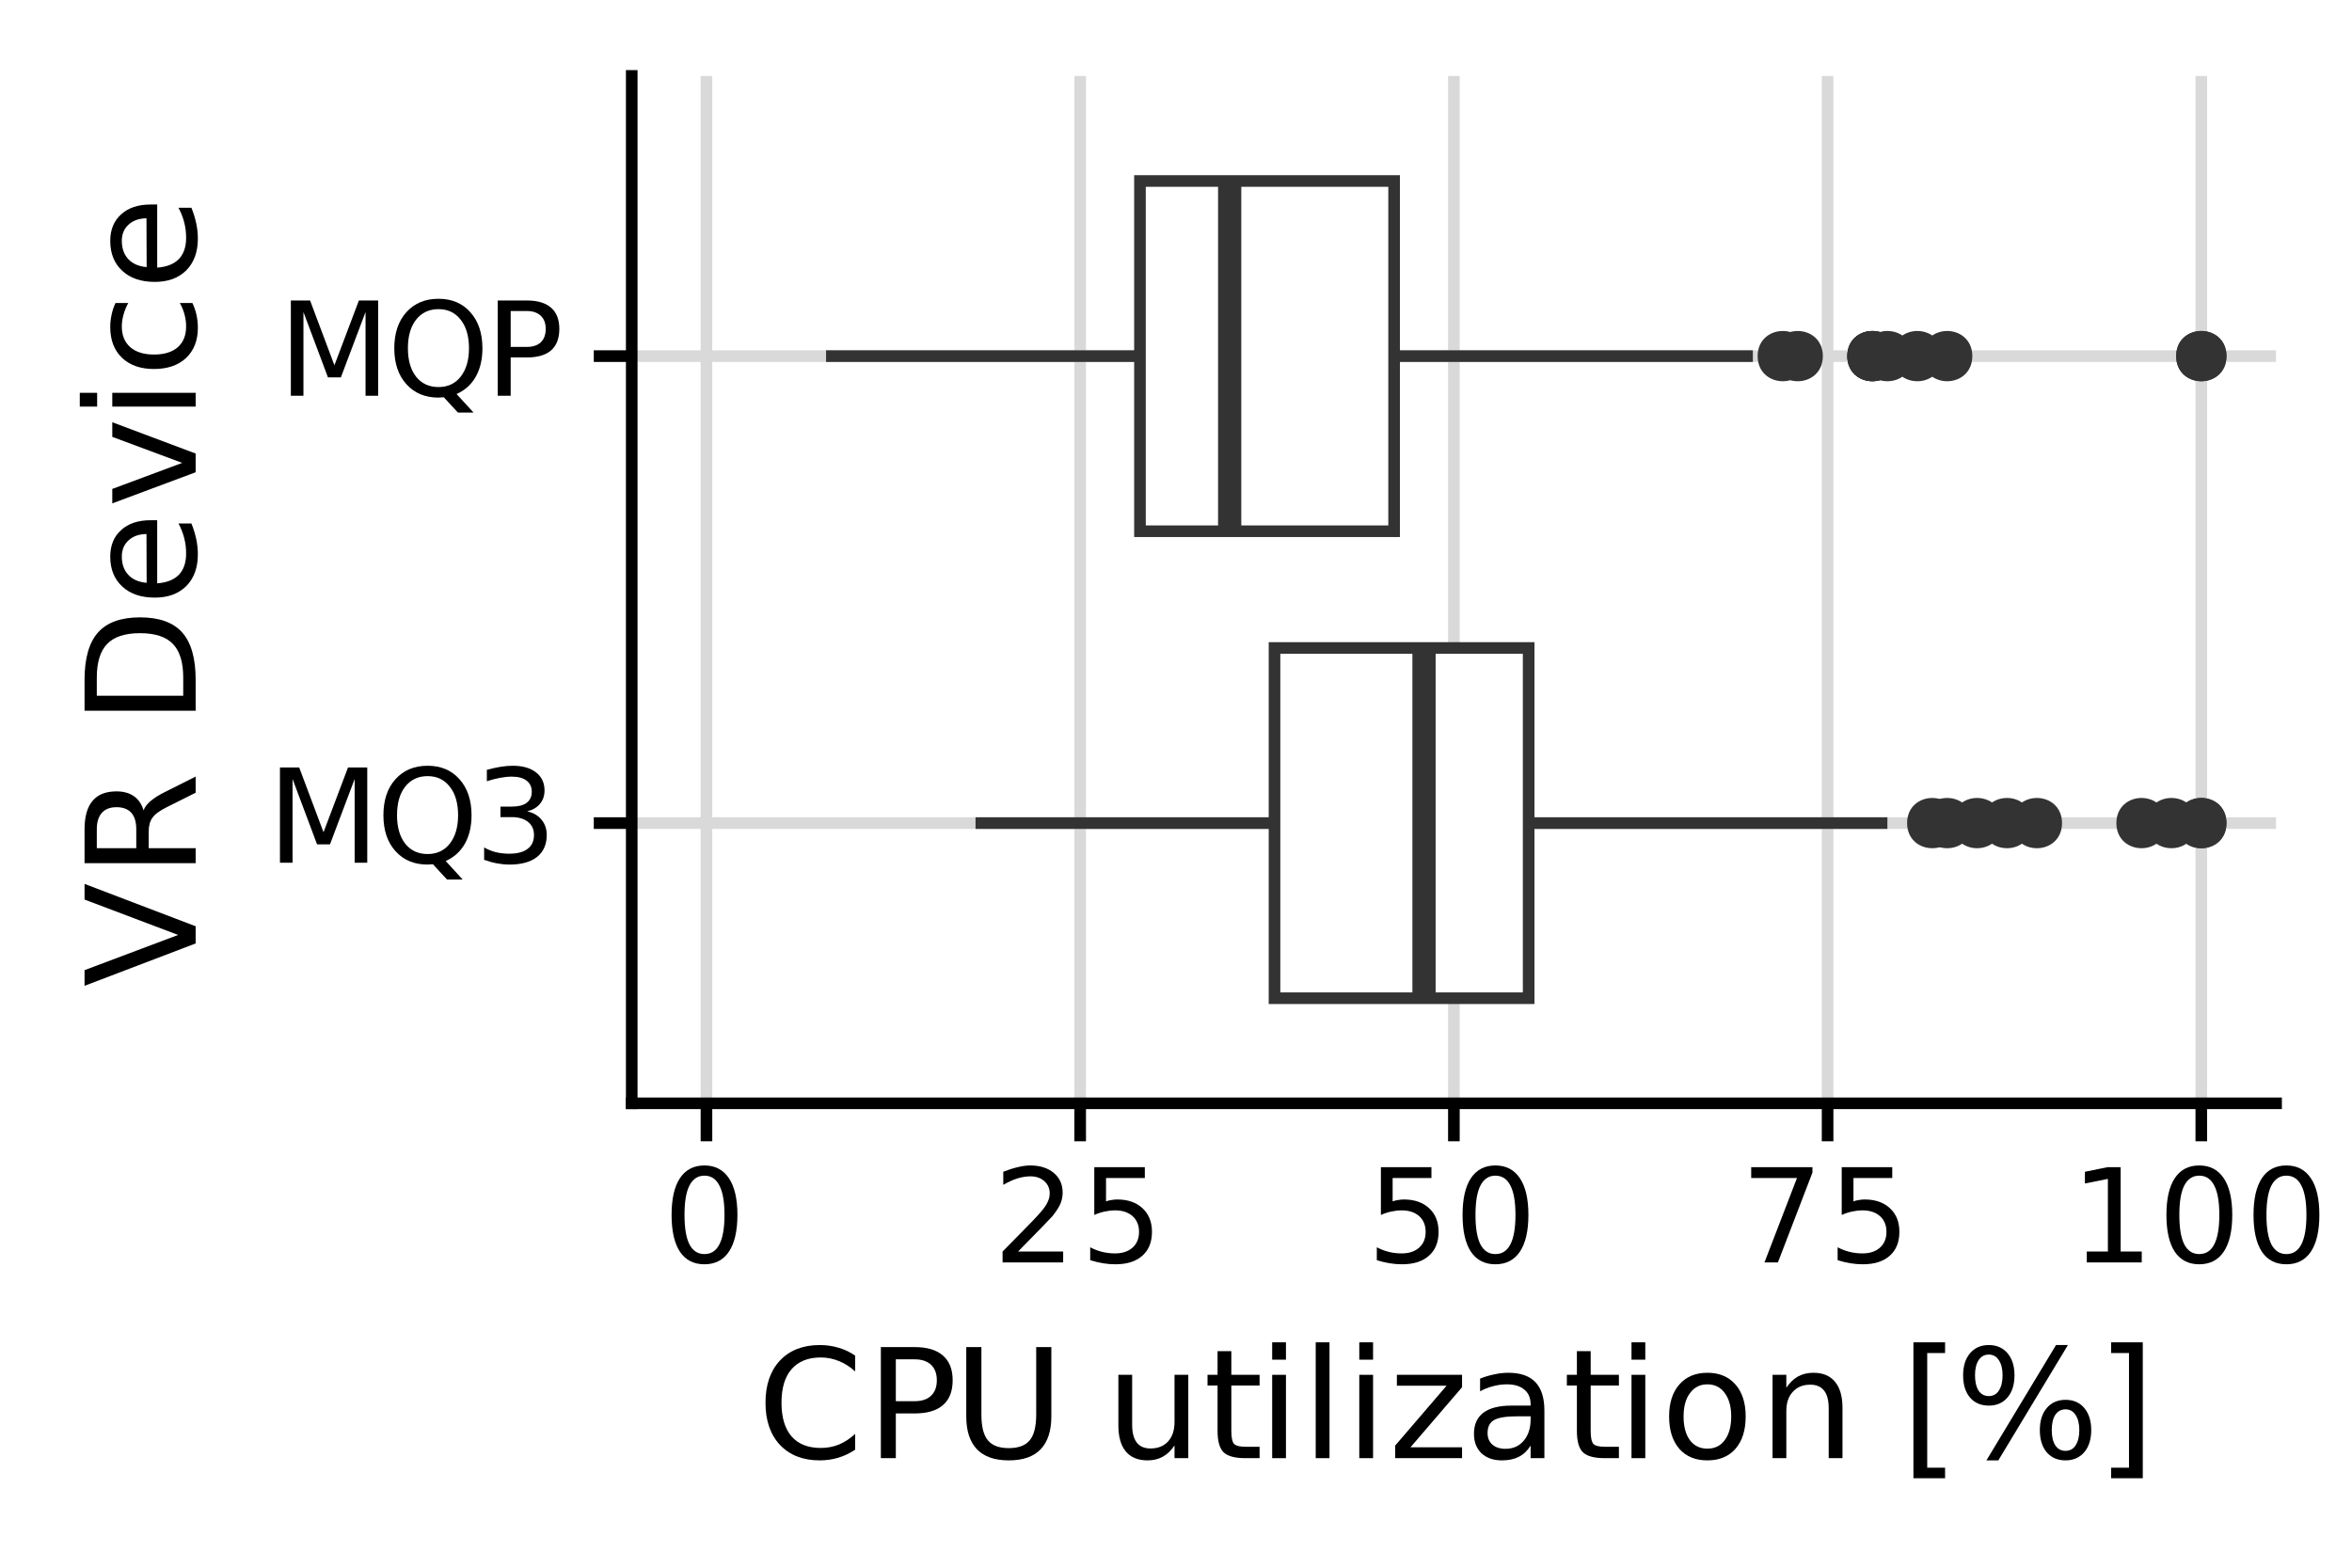
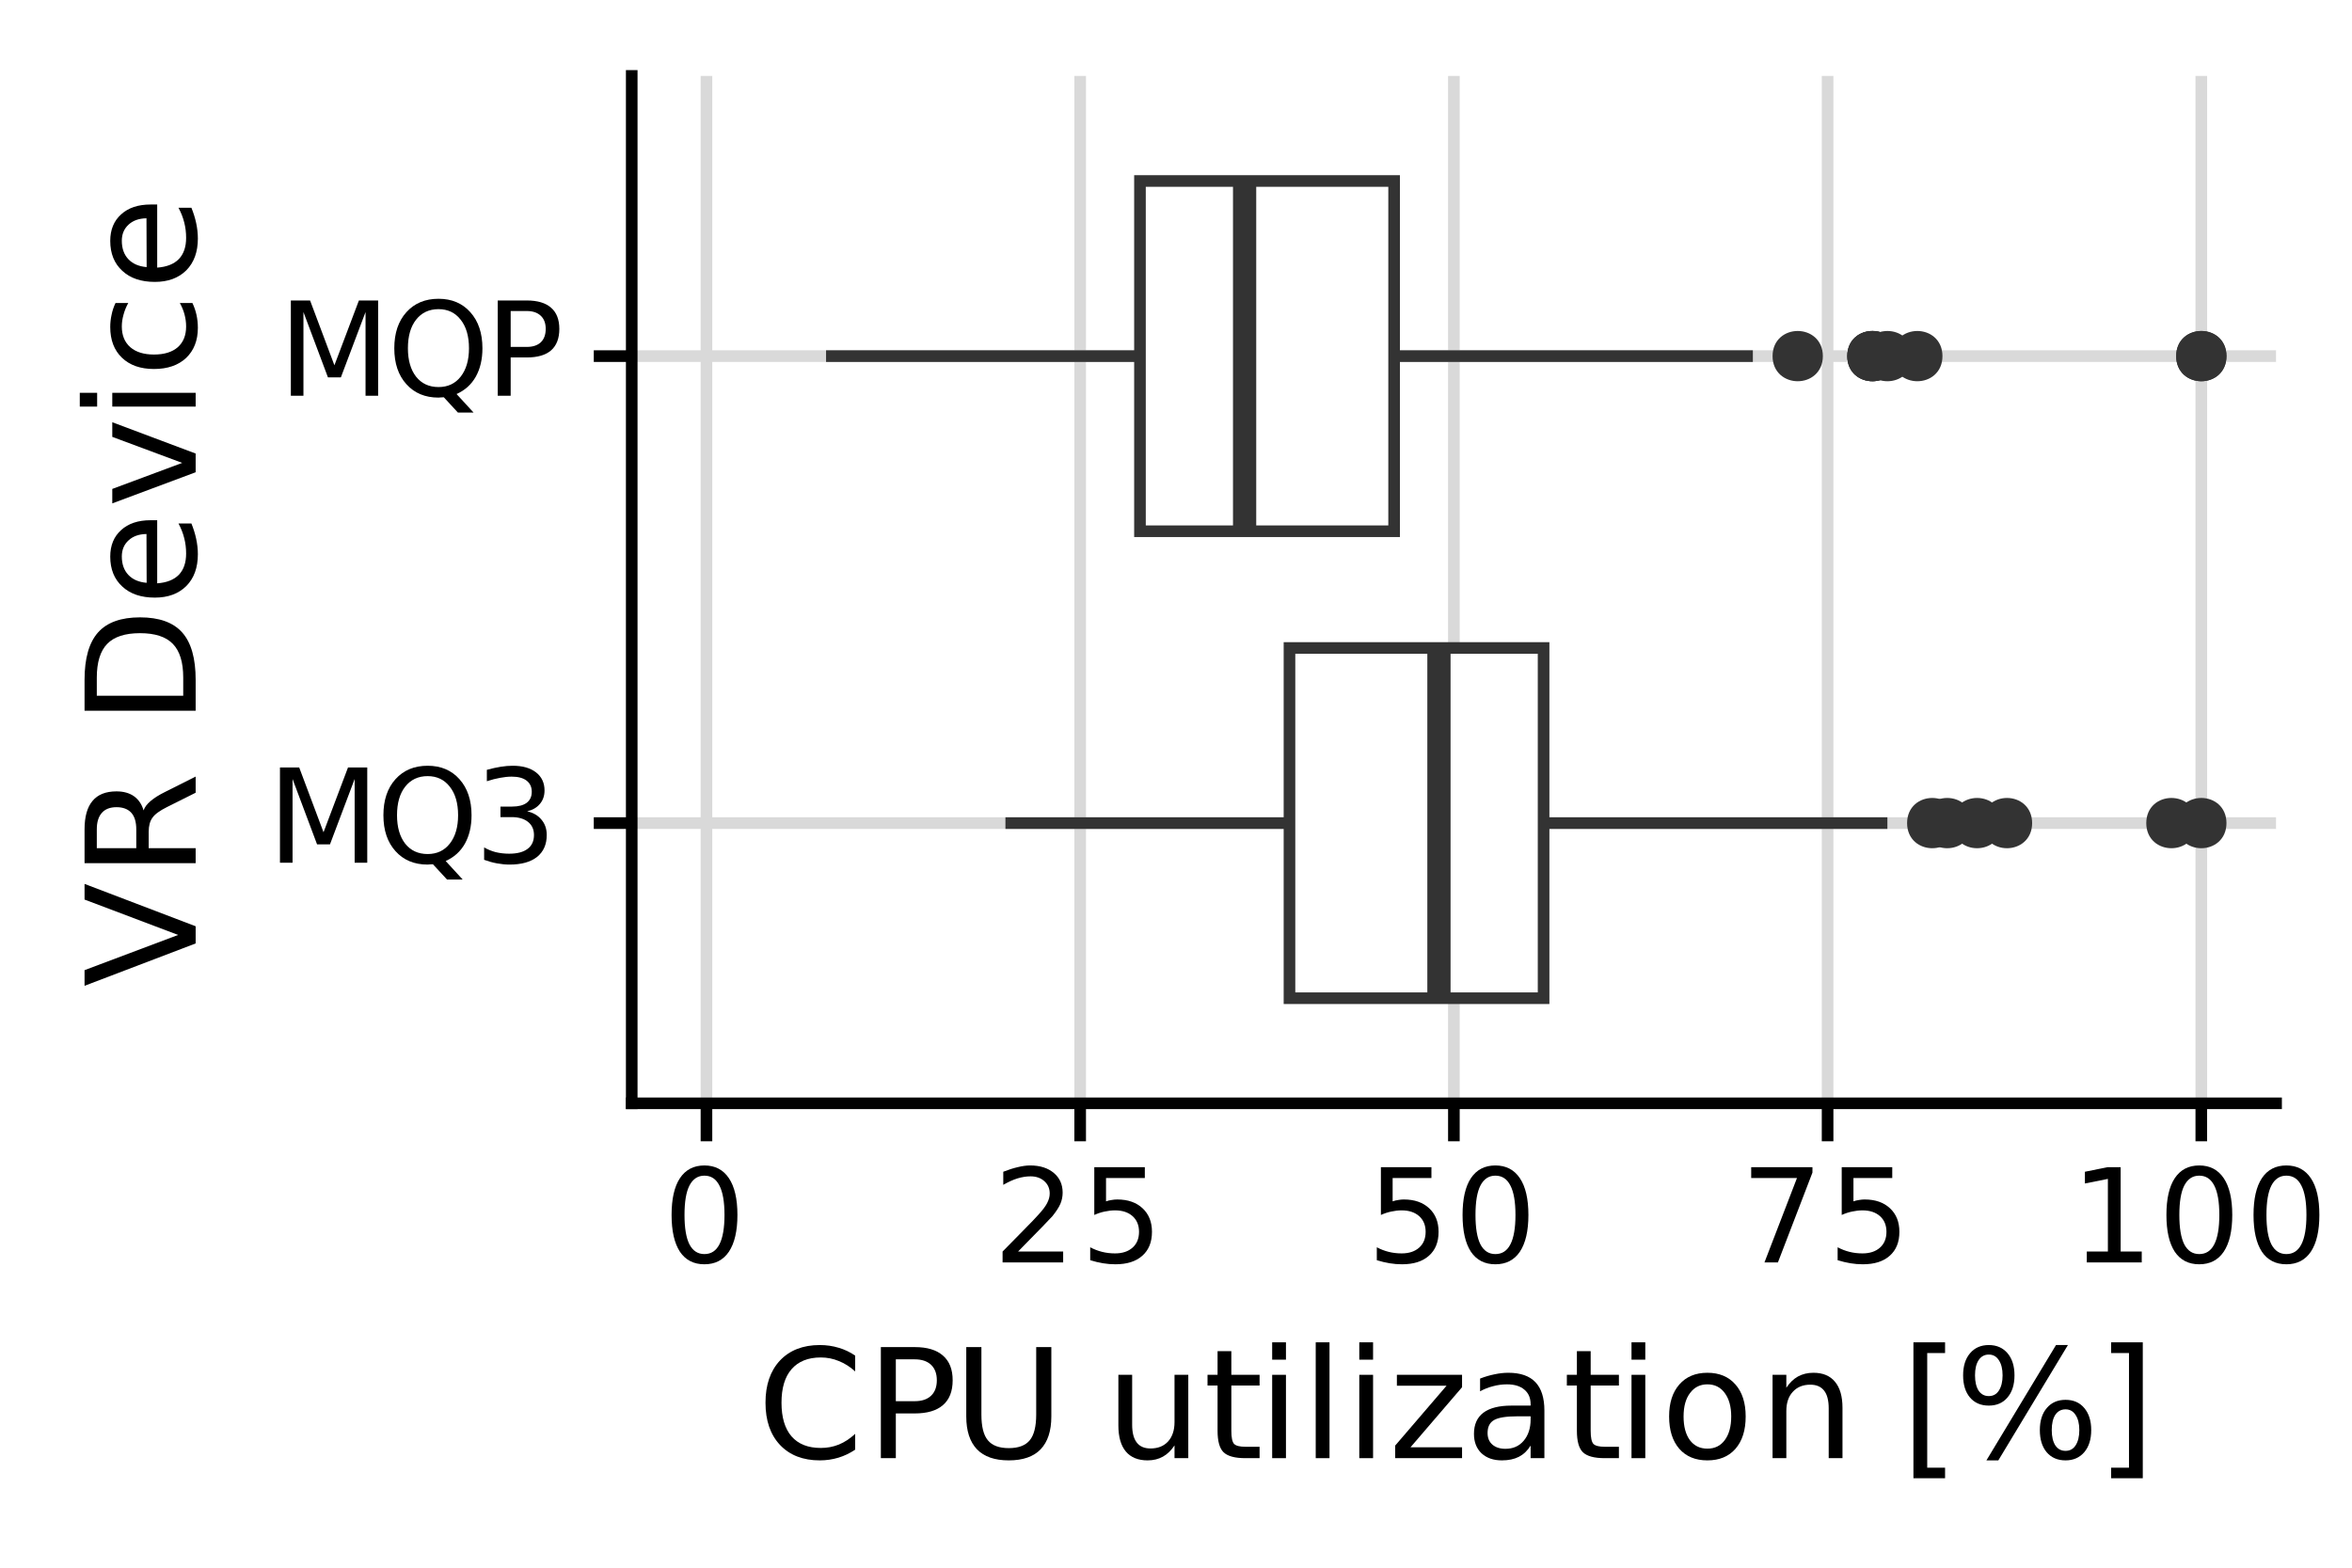
<svg xmlns="http://www.w3.org/2000/svg" xmlns:xlink="http://www.w3.org/1999/xlink" width="216pt" height="144pt" viewBox="0 0 216 144" version="1.1">
  <defs>
    <g>
      <symbol overflow="visible" id="glyph0-0">
        <path style="stroke:none;" d="M 0.594 2.125 L 0.594 -8.469 L 6.594 -8.469 L 6.594 2.125 Z M 1.266 1.453 L 5.938 1.453 L 5.938 -7.781 L 1.266 -7.781 Z M 1.266 1.453 " />
      </symbol>
      <symbol overflow="visible" id="glyph0-1">
        <path style="stroke:none;" d="M 1.172 -8.75 L 2.938 -8.75 L 5.172 -2.797 L 7.422 -8.75 L 9.188 -8.75 L 9.188 0 L 8.031 0 L 8.031 -7.688 L 5.766 -1.688 L 4.578 -1.688 L 2.328 -7.688 L 2.328 0 L 1.172 0 Z M 1.172 -8.75 " />
      </symbol>
      <symbol overflow="visible" id="glyph0-2">
        <path style="stroke:none;" d="M 4.734 -7.953 C 3.867 -7.953 3.18 -7.629 2.672 -6.984 C 2.172 -6.348 1.922 -5.473 1.922 -4.359 C 1.922 -3.266 2.172 -2.395 2.672 -1.75 C 3.18 -1.113 3.867 -0.797 4.734 -0.797 C 5.586 -0.797 6.266 -1.113 6.766 -1.75 C 7.273 -2.395 7.531 -3.266 7.531 -4.359 C 7.531 -5.473 7.273 -6.348 6.766 -6.984 C 6.266 -7.629 5.586 -7.953 4.734 -7.953 Z M 6.391 -0.156 L 7.953 1.547 L 6.516 1.547 L 5.219 0.141 C 5.094 0.148 4.992 0.156 4.922 0.156 C 4.859 0.164 4.797 0.172 4.734 0.172 C 3.504 0.172 2.52 -0.238 1.781 -1.062 C 1.039 -1.883 0.672 -2.984 0.672 -4.359 C 0.672 -5.742 1.039 -6.848 1.781 -7.672 C 2.52 -8.492 3.504 -8.906 4.734 -8.906 C 5.953 -8.906 6.926 -8.492 7.656 -7.672 C 8.395 -6.848 8.766 -5.742 8.766 -4.359 C 8.766 -3.348 8.562 -2.477 8.156 -1.75 C 7.75 -1.031 7.16 -0.5 6.391 -0.156 Z M 6.391 -0.156 " />
      </symbol>
      <symbol overflow="visible" id="glyph0-3">
        <path style="stroke:none;" d="M 4.875 -4.719 C 5.438 -4.594 5.875 -4.336 6.188 -3.953 C 6.508 -3.578 6.672 -3.109 6.672 -2.547 C 6.672 -1.68 6.375 -1.008 5.781 -0.531 C 5.188 -0.062 4.344 0.172 3.25 0.172 C 2.883 0.172 2.504 0.133 2.109 0.062 C 1.723 -0.008 1.328 -0.117 0.922 -0.266 L 0.922 -1.406 C 1.242 -1.219 1.598 -1.07 1.984 -0.969 C 2.379 -0.875 2.789 -0.828 3.219 -0.828 C 3.957 -0.828 4.52 -0.973 4.906 -1.266 C 5.301 -1.555 5.5 -1.984 5.5 -2.547 C 5.5 -3.055 5.316 -3.457 4.953 -3.75 C 4.586 -4.039 4.086 -4.188 3.453 -4.188 L 2.422 -4.188 L 2.422 -5.156 L 3.5 -5.156 C 4.07 -5.156 4.516 -5.27 4.828 -5.5 C 5.141 -5.738 5.297 -6.078 5.297 -6.516 C 5.297 -6.961 5.133 -7.305 4.812 -7.547 C 4.5 -7.785 4.047 -7.906 3.453 -7.906 C 3.117 -7.906 2.766 -7.867 2.391 -7.797 C 2.023 -7.734 1.617 -7.629 1.172 -7.484 L 1.172 -8.531 C 1.629 -8.656 2.051 -8.75 2.438 -8.812 C 2.832 -8.875 3.203 -8.906 3.547 -8.906 C 4.453 -8.906 5.164 -8.703 5.688 -8.297 C 6.207 -7.891 6.469 -7.336 6.469 -6.641 C 6.469 -6.148 6.328 -5.738 6.047 -5.406 C 5.773 -5.07 5.383 -4.844 4.875 -4.719 Z M 4.875 -4.719 " />
      </symbol>
      <symbol overflow="visible" id="glyph0-4">
        <path style="stroke:none;" d="M 2.359 -7.781 L 2.359 -4.484 L 3.844 -4.484 C 4.395 -4.484 4.82 -4.625 5.125 -4.906 C 5.426 -5.195 5.578 -5.609 5.578 -6.141 C 5.578 -6.66 5.426 -7.062 5.125 -7.344 C 4.82 -7.633 4.395 -7.781 3.844 -7.781 Z M 1.172 -8.75 L 3.844 -8.75 C 4.832 -8.75 5.578 -8.523 6.078 -8.078 C 6.578 -7.641 6.828 -6.992 6.828 -6.141 C 6.828 -5.273 6.578 -4.617 6.078 -4.172 C 5.578 -3.734 4.832 -3.516 3.844 -3.516 L 2.359 -3.516 L 2.359 0 L 1.172 0 Z M 1.172 -8.75 " />
      </symbol>
      <symbol overflow="visible" id="glyph0-5">
        <path style="stroke:none;" d="M 3.812 -7.969 C 3.207 -7.969 2.75 -7.664 2.438 -7.062 C 2.133 -6.469 1.984 -5.566 1.984 -4.359 C 1.984 -3.16 2.133 -2.258 2.438 -1.656 C 2.75 -1.062 3.207 -0.766 3.812 -0.766 C 4.426 -0.766 4.883 -1.062 5.188 -1.656 C 5.5 -2.258 5.656 -3.16 5.656 -4.359 C 5.656 -5.566 5.5 -6.469 5.188 -7.062 C 4.883 -7.664 4.426 -7.969 3.812 -7.969 Z M 3.812 -8.906 C 4.789 -8.906 5.539 -8.516 6.062 -7.734 C 6.582 -6.961 6.844 -5.836 6.844 -4.359 C 6.844 -2.891 6.582 -1.766 6.062 -0.984 C 5.539 -0.211 4.789 0.172 3.812 0.172 C 2.832 0.172 2.082 -0.211 1.562 -0.984 C 1.051 -1.766 0.797 -2.891 0.797 -4.359 C 0.797 -5.836 1.051 -6.961 1.562 -7.734 C 2.082 -8.516 2.832 -8.906 3.812 -8.906 Z M 3.812 -8.906 " />
      </symbol>
      <symbol overflow="visible" id="glyph0-6">
        <path style="stroke:none;" d="M 2.297 -1 L 6.438 -1 L 6.438 0 L 0.875 0 L 0.875 -1 C 1.32 -1.457 1.93 -2.078 2.703 -2.859 C 3.484 -3.648 3.973 -4.16 4.172 -4.391 C 4.555 -4.805 4.82 -5.16 4.969 -5.453 C 5.125 -5.754 5.203 -6.047 5.203 -6.328 C 5.203 -6.797 5.035 -7.176 4.703 -7.469 C 4.379 -7.758 3.957 -7.906 3.438 -7.906 C 3.062 -7.906 2.664 -7.844 2.25 -7.719 C 1.844 -7.594 1.406 -7.395 0.938 -7.125 L 0.938 -8.328 C 1.414 -8.516 1.859 -8.656 2.266 -8.75 C 2.68 -8.852 3.062 -8.906 3.406 -8.906 C 4.312 -8.906 5.035 -8.676 5.578 -8.219 C 6.117 -7.77 6.391 -7.164 6.391 -6.406 C 6.391 -6.051 6.32 -5.711 6.188 -5.391 C 6.051 -5.066 5.805 -4.688 5.453 -4.25 C 5.348 -4.133 5.035 -3.805 4.516 -3.266 C 3.992 -2.723 3.254 -1.969 2.297 -1 Z M 2.297 -1 " />
      </symbol>
      <symbol overflow="visible" id="glyph0-7">
        <path style="stroke:none;" d="M 1.297 -8.75 L 5.938 -8.75 L 5.938 -7.75 L 2.375 -7.75 L 2.375 -5.609 C 2.551 -5.672 2.723 -5.711 2.891 -5.734 C 3.066 -5.766 3.238 -5.781 3.406 -5.781 C 4.383 -5.781 5.16 -5.508 5.734 -4.969 C 6.305 -4.438 6.594 -3.719 6.594 -2.812 C 6.594 -1.863 6.297 -1.129 5.703 -0.609 C 5.117 -0.086 4.297 0.172 3.234 0.172 C 2.859 0.172 2.477 0.141 2.094 0.078 C 1.719 0.016 1.328 -0.078 0.922 -0.203 L 0.922 -1.391 C 1.273 -1.203 1.641 -1.062 2.016 -0.969 C 2.391 -0.875 2.785 -0.828 3.203 -0.828 C 3.879 -0.828 4.414 -1.004 4.812 -1.359 C 5.207 -1.711 5.406 -2.195 5.406 -2.812 C 5.406 -3.414 5.207 -3.895 4.812 -4.25 C 4.414 -4.602 3.879 -4.781 3.203 -4.781 C 2.891 -4.781 2.57 -4.742 2.25 -4.672 C 1.938 -4.609 1.617 -4.504 1.297 -4.359 Z M 1.297 -8.75 " />
      </symbol>
      <symbol overflow="visible" id="glyph0-8">
        <path style="stroke:none;" d="M 0.984 -8.75 L 6.609 -8.75 L 6.609 -8.25 L 3.438 0 L 2.203 0 L 5.188 -7.75 L 0.984 -7.75 Z M 0.984 -8.75 " />
      </symbol>
      <symbol overflow="visible" id="glyph0-9">
        <path style="stroke:none;" d="M 1.484 -1 L 3.422 -1 L 3.422 -7.672 L 1.312 -7.25 L 1.312 -8.328 L 3.406 -8.75 L 4.594 -8.75 L 4.594 -1 L 6.531 -1 L 6.531 0 L 1.484 0 Z M 1.484 -1 " />
      </symbol>
      <symbol overflow="visible" id="glyph1-0">
        <path style="stroke:none;" d="M 0.703 2.469 L 0.703 -9.875 L 7.703 -9.875 L 7.703 2.469 Z M 1.484 1.703 L 6.922 1.703 L 6.922 -9.078 L 1.484 -9.078 Z M 1.484 1.703 " />
      </symbol>
      <symbol overflow="visible" id="glyph1-1">
        <path style="stroke:none;" d="M 9.016 -9.422 L 9.016 -7.969 C 8.547 -8.395 8.047 -8.711 7.516 -8.922 C 6.992 -9.141 6.441 -9.25 5.859 -9.25 C 4.691 -9.25 3.797 -8.891 3.172 -8.172 C 2.555 -7.461 2.25 -6.438 2.25 -5.094 C 2.25 -3.75 2.555 -2.719 3.172 -2 C 3.797 -1.289 4.691 -0.938 5.859 -0.938 C 6.441 -0.938 6.992 -1.039 7.516 -1.25 C 8.047 -1.469 8.547 -1.797 9.016 -2.234 L 9.016 -0.781 C 8.535 -0.457 8.023 -0.211 7.484 -0.047 C 6.941 0.117 6.367 0.203 5.766 0.203 C 4.223 0.203 3.004 -0.27 2.109 -1.219 C 1.223 -2.164 0.781 -3.457 0.781 -5.094 C 0.781 -6.727 1.223 -8.02 2.109 -8.969 C 3.004 -9.914 4.223 -10.391 5.766 -10.391 C 6.379 -10.391 6.957 -10.305 7.5 -10.141 C 8.039 -9.984 8.547 -9.742 9.016 -9.422 Z M 9.016 -9.422 " />
      </symbol>
      <symbol overflow="visible" id="glyph1-2">
        <path style="stroke:none;" d="M 2.75 -9.078 L 2.75 -5.234 L 4.484 -5.234 C 5.129 -5.234 5.629 -5.398 5.984 -5.734 C 6.336 -6.066 6.516 -6.539 6.516 -7.156 C 6.516 -7.77 6.336 -8.242 5.984 -8.578 C 5.629 -8.91 5.129 -9.078 4.484 -9.078 Z M 1.375 -10.203 L 4.484 -10.203 C 5.629 -10.203 6.492 -9.941 7.078 -9.422 C 7.672 -8.91 7.969 -8.156 7.969 -7.156 C 7.969 -6.145 7.672 -5.383 7.078 -4.875 C 6.492 -4.363 5.629 -4.109 4.484 -4.109 L 2.75 -4.109 L 2.75 0 L 1.375 0 Z M 1.375 -10.203 " />
      </symbol>
      <symbol overflow="visible" id="glyph1-3">
        <path style="stroke:none;" d="M 1.219 -10.203 L 2.609 -10.203 L 2.609 -4 C 2.609 -2.906 2.805 -2.117 3.203 -1.641 C 3.598 -1.16 4.238 -0.922 5.125 -0.922 C 6.008 -0.922 6.648 -1.16 7.047 -1.641 C 7.441 -2.117 7.641 -2.906 7.641 -4 L 7.641 -10.203 L 9.031 -10.203 L 9.031 -3.828 C 9.031 -2.504 8.703 -1.5 8.047 -0.812 C 7.391 -0.133 6.414 0.203 5.125 0.203 C 3.832 0.203 2.859 -0.133 2.203 -0.812 C 1.547 -1.5 1.219 -2.504 1.219 -3.828 Z M 1.219 -10.203 " />
      </symbol>
      <symbol overflow="visible" id="glyph1-4">
        <path style="stroke:none;" d="" />
      </symbol>
      <symbol overflow="visible" id="glyph1-5">
        <path style="stroke:none;" d="M 1.188 -3.016 L 1.188 -7.656 L 2.453 -7.656 L 2.453 -3.062 C 2.453 -2.344 2.594 -1.801 2.875 -1.438 C 3.156 -1.07 3.578 -0.891 4.141 -0.891 C 4.816 -0.891 5.352 -1.102 5.75 -1.531 C 6.145 -1.969 6.344 -2.562 6.344 -3.312 L 6.344 -7.656 L 7.609 -7.656 L 7.609 0 L 6.344 0 L 6.344 -1.172 C 6.039 -0.711 5.688 -0.367 5.281 -0.141 C 4.875 0.086 4.406 0.203 3.875 0.203 C 3 0.203 2.332 -0.066 1.875 -0.609 C 1.414 -1.16 1.188 -1.961 1.188 -3.016 Z M 4.359 -7.844 Z M 4.359 -7.844 " />
      </symbol>
      <symbol overflow="visible" id="glyph1-6">
        <path style="stroke:none;" d="M 2.562 -9.828 L 2.562 -7.656 L 5.156 -7.656 L 5.156 -6.672 L 2.562 -6.672 L 2.562 -2.516 C 2.562 -1.898 2.645 -1.5 2.812 -1.312 C 2.988 -1.133 3.336 -1.047 3.859 -1.047 L 5.156 -1.047 L 5.156 0 L 3.859 0 C 2.891 0 2.219 -0.18 1.844 -0.547 C 1.477 -0.91 1.297 -1.566 1.297 -2.516 L 1.297 -6.672 L 0.375 -6.672 L 0.375 -7.656 L 1.297 -7.656 L 1.297 -9.828 Z M 2.562 -9.828 " />
      </symbol>
      <symbol overflow="visible" id="glyph1-7">
        <path style="stroke:none;" d="M 1.312 -7.656 L 2.578 -7.656 L 2.578 0 L 1.312 0 Z M 1.312 -10.641 L 2.578 -10.641 L 2.578 -9.047 L 1.312 -9.047 Z M 1.312 -10.641 " />
      </symbol>
      <symbol overflow="visible" id="glyph1-8">
        <path style="stroke:none;" d="M 1.312 -10.641 L 2.578 -10.641 L 2.578 0 L 1.312 0 Z M 1.312 -10.641 " />
      </symbol>
      <symbol overflow="visible" id="glyph1-9">
        <path style="stroke:none;" d="M 0.766 -7.656 L 6.75 -7.656 L 6.75 -6.516 L 2.016 -1 L 6.75 -1 L 6.75 0 L 0.609 0 L 0.609 -1.156 L 5.328 -6.656 L 0.766 -6.656 Z M 0.766 -7.656 " />
      </symbol>
      <symbol overflow="visible" id="glyph1-10">
        <path style="stroke:none;" d="M 4.797 -3.844 C 3.785 -3.844 3.082 -3.727 2.688 -3.5 C 2.289 -3.27 2.094 -2.875 2.094 -2.312 C 2.094 -1.863 2.238 -1.508 2.531 -1.25 C 2.832 -0.988 3.234 -0.859 3.734 -0.859 C 4.43 -0.859 4.988 -1.102 5.406 -1.594 C 5.832 -2.094 6.047 -2.75 6.047 -3.562 L 6.047 -3.844 Z M 7.312 -4.375 L 7.312 0 L 6.047 0 L 6.047 -1.156 C 5.766 -0.695 5.406 -0.352 4.969 -0.125 C 4.539 0.094 4.02 0.203 3.406 0.203 C 2.625 0.203 2 -0.016 1.531 -0.453 C 1.07 -0.898 0.844 -1.492 0.844 -2.234 C 0.844 -3.086 1.129 -3.734 1.703 -4.172 C 2.285 -4.609 3.145 -4.828 4.281 -4.828 L 6.047 -4.828 L 6.047 -4.953 C 6.047 -5.535 5.852 -5.984 5.469 -6.297 C 5.094 -6.617 4.562 -6.781 3.875 -6.781 C 3.438 -6.781 3.008 -6.723 2.594 -6.609 C 2.176 -6.504 1.781 -6.348 1.406 -6.141 L 1.406 -7.312 C 1.863 -7.488 2.305 -7.617 2.734 -7.703 C 3.172 -7.797 3.594 -7.844 4 -7.844 C 5.113 -7.844 5.941 -7.555 6.484 -6.984 C 7.035 -6.41 7.312 -5.539 7.312 -4.375 Z M 7.312 -4.375 " />
      </symbol>
      <symbol overflow="visible" id="glyph1-11">
        <path style="stroke:none;" d="M 4.281 -6.781 C 3.613 -6.781 3.082 -6.516 2.688 -5.984 C 2.289 -5.461 2.094 -4.742 2.094 -3.828 C 2.094 -2.91 2.285 -2.188 2.672 -1.656 C 3.066 -1.133 3.602 -0.875 4.281 -0.875 C 4.957 -0.875 5.488 -1.133 5.875 -1.656 C 6.27 -2.188 6.469 -2.91 6.469 -3.828 C 6.469 -4.734 6.27 -5.453 5.875 -5.984 C 5.488 -6.516 4.957 -6.781 4.281 -6.781 Z M 4.281 -7.844 C 5.375 -7.844 6.234 -7.484 6.859 -6.766 C 7.484 -6.055 7.797 -5.078 7.797 -3.828 C 7.797 -2.566 7.484 -1.578 6.859 -0.859 C 6.234 -0.148 5.375 0.203 4.281 0.203 C 3.188 0.203 2.328 -0.148 1.703 -0.859 C 1.078 -1.578 0.766 -2.566 0.766 -3.828 C 0.766 -5.078 1.078 -6.055 1.703 -6.766 C 2.328 -7.484 3.188 -7.844 4.281 -7.844 Z M 4.281 -7.844 " />
      </symbol>
      <symbol overflow="visible" id="glyph1-12">
        <path style="stroke:none;" d="M 7.688 -4.625 L 7.688 0 L 6.422 0 L 6.422 -4.578 C 6.422 -5.305 6.281 -5.848 6 -6.203 C 5.719 -6.566 5.297 -6.75 4.734 -6.75 C 4.055 -6.75 3.52 -6.531 3.125 -6.094 C 2.727 -5.664 2.531 -5.078 2.531 -4.328 L 2.531 0 L 1.266 0 L 1.266 -7.656 L 2.531 -7.656 L 2.531 -6.469 C 2.832 -6.926 3.188 -7.27 3.594 -7.5 C 4.008 -7.727 4.484 -7.844 5.016 -7.844 C 5.891 -7.844 6.551 -7.566 7 -7.016 C 7.457 -6.473 7.688 -5.676 7.688 -4.625 Z M 7.688 -4.625 " />
      </symbol>
      <symbol overflow="visible" id="glyph1-13">
        <path style="stroke:none;" d="M 1.203 -10.641 L 4.109 -10.641 L 4.109 -9.656 L 2.469 -9.656 L 2.469 0.875 L 4.109 0.875 L 4.109 1.844 L 1.203 1.844 Z M 1.203 -10.641 " />
      </symbol>
      <symbol overflow="visible" id="glyph1-14">
        <path style="stroke:none;" d="M 10.172 -4.484 C 9.773 -4.484 9.461 -4.316 9.234 -3.984 C 9.016 -3.648 8.906 -3.18 8.906 -2.578 C 8.906 -1.984 9.016 -1.516 9.234 -1.172 C 9.461 -0.836 9.773 -0.672 10.172 -0.672 C 10.566 -0.672 10.875 -0.836 11.094 -1.172 C 11.32 -1.516 11.438 -1.984 11.438 -2.578 C 11.438 -3.172 11.32 -3.633 11.094 -3.969 C 10.875 -4.312 10.566 -4.484 10.172 -4.484 Z M 10.172 -5.359 C 10.898 -5.359 11.473 -5.109 11.891 -4.609 C 12.316 -4.109 12.531 -3.43 12.531 -2.578 C 12.531 -1.723 12.316 -1.047 11.891 -0.547 C 11.461 -0.047 10.891 0.203 10.172 0.203 C 9.441 0.203 8.863 -0.047 8.438 -0.547 C 8.02 -1.047 7.812 -1.723 7.812 -2.578 C 7.812 -3.43 8.023 -4.109 8.453 -4.609 C 8.879 -5.109 9.453 -5.359 10.172 -5.359 Z M 3.125 -9.516 C 2.727 -9.516 2.414 -9.344 2.188 -9 C 1.969 -8.664 1.859 -8.203 1.859 -7.609 C 1.859 -7.016 1.969 -6.547 2.188 -6.203 C 2.414 -5.867 2.727 -5.703 3.125 -5.703 C 3.52 -5.703 3.828 -5.867 4.047 -6.203 C 4.273 -6.547 4.391 -7.016 4.391 -7.609 C 4.391 -8.203 4.273 -8.664 4.047 -9 C 3.828 -9.344 3.52 -9.516 3.125 -9.516 Z M 9.297 -10.391 L 10.391 -10.391 L 4 0.203 L 2.906 0.203 Z M 3.125 -10.391 C 3.844 -10.391 4.414 -10.141 4.844 -9.641 C 5.27 -9.141 5.484 -8.461 5.484 -7.609 C 5.484 -6.754 5.27 -6.078 4.844 -5.578 C 4.426 -5.078 3.852 -4.828 3.125 -4.828 C 2.395 -4.828 1.816 -5.078 1.391 -5.578 C 0.973 -6.078 0.766 -6.754 0.766 -7.609 C 0.766 -8.461 0.977 -9.141 1.406 -9.641 C 1.832 -10.141 2.406 -10.391 3.125 -10.391 Z M 3.125 -10.391 " />
      </symbol>
      <symbol overflow="visible" id="glyph1-15">
        <path style="stroke:none;" d="M 4.266 -10.641 L 4.266 1.844 L 1.359 1.844 L 1.359 0.875 L 3 0.875 L 3 -9.656 L 1.359 -9.656 L 1.359 -10.641 Z M 4.266 -10.641 " />
      </symbol>
      <symbol overflow="visible" id="glyph2-0">
        <path style="stroke:none;" d="M 2.469 -0.703 L -9.875 -0.703 L -9.875 -7.703 L 2.469 -7.703 Z M 1.703 -1.484 L 1.703 -6.922 L -9.078 -6.922 L -9.078 -1.484 Z M 1.703 -1.484 " />
      </symbol>
      <symbol overflow="visible" id="glyph2-1">
        <path style="stroke:none;" d="M 0 -4 L -10.203 -0.109 L -10.203 -1.547 L -1.609 -4.781 L -10.203 -8.031 L -10.203 -9.469 L 0 -5.578 Z M 0 -4 " />
      </symbol>
      <symbol overflow="visible" id="glyph2-2">
        <path style="stroke:none;" d="M -4.781 -6.219 C -4.688 -6.508 -4.473 -6.797 -4.141 -7.078 C -3.816 -7.359 -3.367 -7.641 -2.797 -7.922 L 0 -9.328 L 0 -7.844 L -2.625 -6.531 C -3.301 -6.195 -3.75 -5.867 -3.969 -5.547 C -4.195 -5.234 -4.312 -4.805 -4.312 -4.266 L -4.312 -2.75 L 0 -2.75 L 0 -1.375 L -10.203 -1.375 L -10.203 -4.484 C -10.203 -5.648 -9.957 -6.52 -9.469 -7.094 C -8.988 -7.676 -8.254 -7.969 -7.266 -7.969 C -6.617 -7.969 -6.082 -7.816 -5.656 -7.516 C -5.238 -7.211 -4.945 -6.781 -4.781 -6.219 Z M -9.078 -2.75 L -5.453 -2.75 L -5.453 -4.484 C -5.453 -5.148 -5.602 -5.656 -5.906 -6 C -6.219 -6.344 -6.672 -6.516 -7.266 -6.516 C -7.859 -6.516 -8.305 -6.344 -8.609 -6 C -8.922 -5.656 -9.078 -5.148 -9.078 -4.484 Z M -9.078 -2.75 " />
      </symbol>
      <symbol overflow="visible" id="glyph2-3">
        <path style="stroke:none;" d="" />
      </symbol>
      <symbol overflow="visible" id="glyph2-4">
        <path style="stroke:none;" d="M -9.078 -2.75 L -1.141 -2.75 L -1.141 -4.422 C -1.141 -5.828 -1.457 -6.859 -2.094 -7.516 C -2.727 -8.172 -3.734 -8.5 -5.109 -8.5 C -6.484 -8.5 -7.488 -8.172 -8.125 -7.516 C -8.758 -6.859 -9.078 -5.828 -9.078 -4.422 Z M -10.203 -1.375 L -10.203 -4.219 C -10.203 -6.188 -9.789 -7.633 -8.969 -8.562 C -8.145 -9.488 -6.859 -9.953 -5.109 -9.953 C -3.348 -9.953 -2.055 -9.488 -1.234 -8.562 C -0.41 -7.633 0 -6.188 0 -4.219 L 0 -1.375 Z M -10.203 -1.375 " />
      </symbol>
      <symbol overflow="visible" id="glyph2-5">
        <path style="stroke:none;" d="M -4.141 -7.875 L -3.531 -7.875 L -3.531 -2.078 C -2.664 -2.141 -2.004 -2.398 -1.547 -2.859 C -1.098 -3.328 -0.875 -3.977 -0.875 -4.812 C -0.875 -5.301 -0.93 -5.77 -1.047 -6.219 C -1.16 -6.676 -1.336 -7.129 -1.578 -7.578 L -0.391 -7.578 C -0.203 -7.117 -0.055 -6.648 0.047 -6.172 C 0.148 -5.703 0.203 -5.227 0.203 -4.75 C 0.203 -3.52 -0.148 -2.547 -0.859 -1.828 C -1.578 -1.117 -2.539 -0.766 -3.75 -0.766 C -5.008 -0.766 -6.004 -1.102 -6.734 -1.781 C -7.473 -2.457 -7.844 -3.375 -7.844 -4.531 C -7.844 -5.562 -7.508 -6.375 -6.844 -6.969 C -6.188 -7.57 -5.285 -7.875 -4.141 -7.875 Z M -4.516 -6.609 C -5.203 -6.598 -5.75 -6.406 -6.156 -6.031 C -6.57 -5.656 -6.781 -5.16 -6.781 -4.547 C -6.781 -3.836 -6.578 -3.27 -6.172 -2.844 C -5.773 -2.426 -5.219 -2.188 -4.5 -2.125 Z M -4.516 -6.609 " />
      </symbol>
      <symbol overflow="visible" id="glyph2-6">
        <path style="stroke:none;" d="M -7.656 -0.422 L -7.656 -1.75 L -1.234 -4.141 L -7.656 -6.531 L -7.656 -7.875 L 0 -5 L 0 -3.281 Z M -7.656 -0.422 " />
      </symbol>
      <symbol overflow="visible" id="glyph2-7">
        <path style="stroke:none;" d="M -7.656 -1.312 L -7.656 -2.578 L 0 -2.578 L 0 -1.312 Z M -10.641 -1.312 L -10.641 -2.578 L -9.047 -2.578 L -9.047 -1.312 Z M -10.641 -1.312 " />
      </symbol>
      <symbol overflow="visible" id="glyph2-8">
        <path style="stroke:none;" d="M -7.359 -6.828 L -6.188 -6.828 C -6.383 -6.473 -6.531 -6.113 -6.625 -5.75 C -6.727 -5.395 -6.781 -5.035 -6.781 -4.672 C -6.781 -3.859 -6.52 -3.223 -6 -2.766 C -5.477 -2.316 -4.754 -2.094 -3.828 -2.094 C -2.891 -2.094 -2.16 -2.316 -1.641 -2.766 C -1.129 -3.223 -0.875 -3.859 -0.875 -4.672 C -0.875 -5.035 -0.922 -5.395 -1.016 -5.75 C -1.109 -6.113 -1.254 -6.473 -1.453 -6.828 L -0.297 -6.828 C -0.129 -6.473 -0.004 -6.109 0.078 -5.734 C 0.16 -5.359 0.203 -4.961 0.203 -4.547 C 0.203 -3.391 -0.156 -2.469 -0.875 -1.781 C -1.602 -1.102 -2.586 -0.766 -3.828 -0.766 C -5.066 -0.766 -6.047 -1.109 -6.766 -1.797 C -7.484 -2.484 -7.844 -3.426 -7.844 -4.625 C -7.844 -5.008 -7.801 -5.383 -7.719 -5.75 C -7.645 -6.125 -7.523 -6.484 -7.359 -6.828 Z M -7.359 -6.828 " />
      </symbol>
    </g>
    <clipPath id="clip1">
      <path d="M 58.016 75 L 209.023 75 L 209.023 77 L 58.016 77 Z M 58.016 75 " />
    </clipPath>
    <clipPath id="clip2">
      <path d="M 58.016 32 L 209.023 32 L 209.023 34 L 58.016 34 Z M 58.016 32 " />
    </clipPath>
    <clipPath id="clip3">
      <path d="M 64 6.973 L 66 6.973 L 66 101.344 L 64 101.344 Z M 64 6.973 " />
    </clipPath>
    <clipPath id="clip4">
      <path d="M 98 6.973 L 100 6.973 L 100 101.344 L 98 101.344 Z M 98 6.973 " />
    </clipPath>
    <clipPath id="clip5">
      <path d="M 132 6.973 L 135 6.973 L 135 101.344 L 132 101.344 Z M 132 6.973 " />
    </clipPath>
    <clipPath id="clip6">
      <path d="M 167 6.973 L 169 6.973 L 169 101.344 L 167 101.344 Z M 167 6.973 " />
    </clipPath>
    <clipPath id="clip7">
      <path d="M 201 6.973 L 203 6.973 L 203 101.344 L 201 101.344 Z M 201 6.973 " />
    </clipPath>
  </defs>
-   <g id="surface52">
+   <g id="surface72">
    <rect x="0" y="0" width="216" height="144" style="fill:rgb(100%,100%,100%);fill-opacity:1;stroke:none;" />
    <g clip-path="url(#clip1)" clip-rule="nonzero">
      <path style="fill:none;stroke-width:1.067;stroke-linecap:butt;stroke-linejoin:round;stroke:rgb(85.098%,85.098%,85.098%);stroke-opacity:1;stroke-miterlimit:10;" d="M 58.016 75.605 L 209.027 75.605 " />
    </g>
    <g clip-path="url(#clip2)" clip-rule="nonzero">
      <path style="fill:none;stroke-width:1.067;stroke-linecap:butt;stroke-linejoin:round;stroke:rgb(85.098%,85.098%,85.098%);stroke-opacity:1;stroke-miterlimit:10;" d="M 58.016 32.711 L 209.027 32.711 " />
    </g>
    <g clip-path="url(#clip3)" clip-rule="nonzero">
      <path style="fill:none;stroke-width:1.067;stroke-linecap:butt;stroke-linejoin:round;stroke:rgb(85.098%,85.098%,85.098%);stroke-opacity:1;stroke-miterlimit:10;" d="M 64.879 101.344 L 64.879 6.973 " />
    </g>
    <g clip-path="url(#clip4)" clip-rule="nonzero">
      <path style="fill:none;stroke-width:1.067;stroke-linecap:butt;stroke-linejoin:round;stroke:rgb(85.098%,85.098%,85.098%);stroke-opacity:1;stroke-miterlimit:10;" d="M 99.199 101.344 L 99.199 6.973 " />
    </g>
    <g clip-path="url(#clip5)" clip-rule="nonzero">
      <path style="fill:none;stroke-width:1.067;stroke-linecap:butt;stroke-linejoin:round;stroke:rgb(85.098%,85.098%,85.098%);stroke-opacity:1;stroke-miterlimit:10;" d="M 133.52 101.344 L 133.52 6.973 " />
    </g>
    <g clip-path="url(#clip6)" clip-rule="nonzero">
      <path style="fill:none;stroke-width:1.067;stroke-linecap:butt;stroke-linejoin:round;stroke:rgb(85.098%,85.098%,85.098%);stroke-opacity:1;stroke-miterlimit:10;" d="M 167.84 101.344 L 167.84 6.973 " />
    </g>
    <g clip-path="url(#clip7)" clip-rule="nonzero">
      <path style="fill:none;stroke-width:1.067;stroke-linecap:butt;stroke-linejoin:round;stroke:rgb(85.098%,85.098%,85.098%);stroke-opacity:1;stroke-miterlimit:10;" d="M 202.16 101.344 L 202.16 6.973 " />
    </g>
-     <path style="fill-rule:nonzero;fill:rgb(20%,20%,20%);fill-opacity:1;stroke-width:0.709;stroke-linecap:round;stroke-linejoin:round;stroke:rgb(20%,20%,20%);stroke-opacity:1;stroke-miterlimit:10;" d="M 189.016 75.605 C 189.016 78.211 185.105 78.211 185.105 75.605 C 185.105 73 189.016 73 189.016 75.605 " />
    <path style="fill-rule:nonzero;fill:rgb(20%,20%,20%);fill-opacity:1;stroke-width:0.709;stroke-linecap:round;stroke-linejoin:round;stroke:rgb(20%,20%,20%);stroke-opacity:1;stroke-miterlimit:10;" d="M 204.117 75.605 C 204.117 78.211 200.207 78.211 200.207 75.605 C 200.207 73 204.117 73 204.117 75.605 " />
    <path style="fill-rule:nonzero;fill:rgb(20%,20%,20%);fill-opacity:1;stroke-width:0.709;stroke-linecap:round;stroke-linejoin:round;stroke:rgb(20%,20%,20%);stroke-opacity:1;stroke-miterlimit:10;" d="M 201.371 75.605 C 201.371 78.211 197.461 78.211 197.461 75.605 C 197.461 73 201.371 73 201.371 75.605 " />
    <path style="fill-rule:nonzero;fill:rgb(20%,20%,20%);fill-opacity:1;stroke-width:0.709;stroke-linecap:round;stroke-linejoin:round;stroke:rgb(20%,20%,20%);stroke-opacity:1;stroke-miterlimit:10;" d="M 186.27 75.605 C 186.27 78.211 182.359 78.211 182.359 75.605 C 182.359 73 186.27 73 186.27 75.605 " />
    <path style="fill-rule:nonzero;fill:rgb(20%,20%,20%);fill-opacity:1;stroke-width:0.709;stroke-linecap:round;stroke-linejoin:round;stroke:rgb(20%,20%,20%);stroke-opacity:1;stroke-miterlimit:10;" d="M 179.406 75.605 C 179.406 78.211 175.496 78.211 175.496 75.605 C 175.496 73 179.406 73 179.406 75.605 " />
    <path style="fill-rule:nonzero;fill:rgb(20%,20%,20%);fill-opacity:1;stroke-width:0.709;stroke-linecap:round;stroke-linejoin:round;stroke:rgb(20%,20%,20%);stroke-opacity:1;stroke-miterlimit:10;" d="M 180.777 75.605 C 180.777 78.211 176.871 78.211 176.871 75.605 C 176.871 73 180.777 73 180.777 75.605 " />
    <path style="fill-rule:nonzero;fill:rgb(20%,20%,20%);fill-opacity:1;stroke-width:0.709;stroke-linecap:round;stroke-linejoin:round;stroke:rgb(20%,20%,20%);stroke-opacity:1;stroke-miterlimit:10;" d="M 183.523 75.605 C 183.523 78.211 179.613 78.211 179.613 75.605 C 179.613 73 183.523 73 183.523 75.605 " />
-     <path style="fill-rule:nonzero;fill:rgb(20%,20%,20%);fill-opacity:1;stroke-width:0.709;stroke-linecap:round;stroke-linejoin:round;stroke:rgb(20%,20%,20%);stroke-opacity:1;stroke-miterlimit:10;" d="M 198.625 75.605 C 198.625 78.211 194.715 78.211 194.715 75.605 C 194.715 73 198.625 73 198.625 75.605 " />
-     <path style="fill-rule:nonzero;fill:rgb(20%,20%,20%);fill-opacity:1;stroke-width:0.709;stroke-linecap:round;stroke-linejoin:round;stroke:rgb(20%,20%,20%);stroke-opacity:1;stroke-miterlimit:10;" d="M 204.117 75.605 C 204.117 78.211 200.207 78.211 200.207 75.605 C 200.207 73 204.117 73 204.117 75.605 " />
-     <path style="fill:none;stroke-width:1.067;stroke-linecap:butt;stroke-linejoin:round;stroke:rgb(20%,20%,20%);stroke-opacity:1;stroke-miterlimit:10;" d="M 140.387 75.605 L 173.332 75.605 " />
-     <path style="fill:none;stroke-width:1.067;stroke-linecap:butt;stroke-linejoin:round;stroke:rgb(20%,20%,20%);stroke-opacity:1;stroke-miterlimit:10;" d="M 117.047 75.605 L 89.59 75.605 " />
-     <path style="fill-rule:nonzero;fill:rgb(100%,100%,100%);fill-opacity:1;stroke-width:1.067;stroke-linecap:butt;stroke-linejoin:miter;stroke:rgb(20%,20%,20%);stroke-opacity:1;stroke-miterlimit:10;" d="M 140.387 91.691 L 117.047 91.691 L 117.047 59.52 L 140.387 59.52 Z M 140.387 91.691 " />
-     <path style="fill:none;stroke-width:2.134;stroke-linecap:butt;stroke-linejoin:miter;stroke:rgb(20%,20%,20%);stroke-opacity:1;stroke-miterlimit:10;" d="M 130.777 91.691 L 130.777 59.52 " />
+     <path style="fill:none;stroke-width:1.067;stroke-linecap:butt;stroke-linejoin:round;stroke:rgb(20%,20%,20%);stroke-opacity:1;stroke-miterlimit:10;" d="M 141.758 75.605 L 173.332 75.605 " />
+     <path style="fill:none;stroke-width:1.067;stroke-linecap:butt;stroke-linejoin:round;stroke:rgb(20%,20%,20%);stroke-opacity:1;stroke-miterlimit:10;" d="M 118.422 75.605 L 92.336 75.605 " />
+     <path style="fill-rule:nonzero;fill:rgb(100%,100%,100%);fill-opacity:1;stroke-width:1.067;stroke-linecap:butt;stroke-linejoin:miter;stroke:rgb(20%,20%,20%);stroke-opacity:1;stroke-miterlimit:10;" d="M 141.758 91.691 L 118.422 91.691 L 118.422 59.52 L 141.758 59.52 Z M 141.758 91.691 " />
+     <path style="fill:none;stroke-width:2.134;stroke-linecap:butt;stroke-linejoin:miter;stroke:rgb(20%,20%,20%);stroke-opacity:1;stroke-miterlimit:10;" d="M 132.148 91.691 L 132.148 59.52 " />
    <path style="fill-rule:nonzero;fill:rgb(20%,20%,20%);fill-opacity:1;stroke-width:0.709;stroke-linecap:round;stroke-linejoin:round;stroke:rgb(20%,20%,20%);stroke-opacity:1;stroke-miterlimit:10;" d="M 173.914 32.711 C 173.914 35.316 170.004 35.316 170.004 32.711 C 170.004 30.105 173.914 30.105 173.914 32.711 " />
    <path style="fill-rule:nonzero;fill:rgb(20%,20%,20%);fill-opacity:1;stroke-width:0.709;stroke-linecap:round;stroke-linejoin:round;stroke:rgb(20%,20%,20%);stroke-opacity:1;stroke-miterlimit:10;" d="M 173.914 32.711 C 173.914 35.316 170.004 35.316 170.004 32.711 C 170.004 30.105 173.914 30.105 173.914 32.711 " />
    <path style="fill-rule:nonzero;fill:rgb(20%,20%,20%);fill-opacity:1;stroke-width:0.709;stroke-linecap:round;stroke-linejoin:round;stroke:rgb(20%,20%,20%);stroke-opacity:1;stroke-miterlimit:10;" d="M 173.914 32.711 C 173.914 35.316 170.004 35.316 170.004 32.711 C 170.004 30.105 173.914 30.105 173.914 32.711 " />
    <path style="fill-rule:nonzero;fill:rgb(20%,20%,20%);fill-opacity:1;stroke-width:0.709;stroke-linecap:round;stroke-linejoin:round;stroke:rgb(20%,20%,20%);stroke-opacity:1;stroke-miterlimit:10;" d="M 178.035 32.711 C 178.035 35.316 174.125 35.316 174.125 32.711 C 174.125 30.105 178.035 30.105 178.035 32.711 " />
    <path style="fill-rule:nonzero;fill:rgb(20%,20%,20%);fill-opacity:1;stroke-width:0.709;stroke-linecap:round;stroke-linejoin:round;stroke:rgb(20%,20%,20%);stroke-opacity:1;stroke-miterlimit:10;" d="M 167.051 32.711 C 167.051 35.316 163.141 35.316 163.141 32.711 C 163.141 30.105 167.051 30.105 167.051 32.711 " />
    <path style="fill-rule:nonzero;fill:rgb(20%,20%,20%);fill-opacity:1;stroke-width:0.709;stroke-linecap:round;stroke-linejoin:round;stroke:rgb(20%,20%,20%);stroke-opacity:1;stroke-miterlimit:10;" d="M 175.289 32.711 C 175.289 35.316 171.379 35.316 171.379 32.711 C 171.379 30.105 175.289 30.105 175.289 32.711 " />
-     <path style="fill-rule:nonzero;fill:rgb(20%,20%,20%);fill-opacity:1;stroke-width:0.709;stroke-linecap:round;stroke-linejoin:round;stroke:rgb(20%,20%,20%);stroke-opacity:1;stroke-miterlimit:10;" d="M 165.68 32.711 C 165.68 35.316 161.77 35.316 161.77 32.711 C 161.77 30.105 165.68 30.105 165.68 32.711 " />
-     <path style="fill-rule:nonzero;fill:rgb(20%,20%,20%);fill-opacity:1;stroke-width:0.709;stroke-linecap:round;stroke-linejoin:round;stroke:rgb(20%,20%,20%);stroke-opacity:1;stroke-miterlimit:10;" d="M 180.777 32.711 C 180.777 35.316 176.871 35.316 176.871 32.711 C 176.871 30.105 180.777 30.105 180.777 32.711 " />
    <path style="fill-rule:nonzero;fill:rgb(20%,20%,20%);fill-opacity:1;stroke-width:0.709;stroke-linecap:round;stroke-linejoin:round;stroke:rgb(20%,20%,20%);stroke-opacity:1;stroke-miterlimit:10;" d="M 204.117 32.711 C 204.117 35.316 200.207 35.316 200.207 32.711 C 200.207 30.105 204.117 30.105 204.117 32.711 " />
    <path style="fill-rule:nonzero;fill:rgb(20%,20%,20%);fill-opacity:1;stroke-width:0.709;stroke-linecap:round;stroke-linejoin:round;stroke:rgb(20%,20%,20%);stroke-opacity:1;stroke-miterlimit:10;" d="M 204.117 32.711 C 204.117 35.316 200.207 35.316 200.207 32.711 C 200.207 30.105 204.117 30.105 204.117 32.711 " />
    <path style="fill:none;stroke-width:1.067;stroke-linecap:butt;stroke-linejoin:round;stroke:rgb(20%,20%,20%);stroke-opacity:1;stroke-miterlimit:10;" d="M 128.031 32.711 L 160.977 32.711 " />
    <path style="fill:none;stroke-width:1.067;stroke-linecap:butt;stroke-linejoin:round;stroke:rgb(20%,20%,20%);stroke-opacity:1;stroke-miterlimit:10;" d="M 104.691 32.711 L 75.863 32.711 " />
    <path style="fill-rule:nonzero;fill:rgb(100%,100%,100%);fill-opacity:1;stroke-width:1.067;stroke-linecap:butt;stroke-linejoin:miter;stroke:rgb(20%,20%,20%);stroke-opacity:1;stroke-miterlimit:10;" d="M 128.031 48.797 L 104.691 48.797 L 104.691 16.625 L 128.031 16.625 Z M 128.031 48.797 " />
-     <path style="fill:none;stroke-width:2.134;stroke-linecap:butt;stroke-linejoin:miter;stroke:rgb(20%,20%,20%);stroke-opacity:1;stroke-miterlimit:10;" d="M 112.93 48.797 L 112.93 16.625 " />
+     <path style="fill:none;stroke-width:2.134;stroke-linecap:butt;stroke-linejoin:miter;stroke:rgb(20%,20%,20%);stroke-opacity:1;stroke-miterlimit:10;" d="M 114.301 48.797 L 114.301 16.625 " />
    <path style="fill:none;stroke-width:1.067;stroke-linecap:square;stroke-linejoin:round;stroke:rgb(0%,0%,0%);stroke-opacity:1;stroke-miterlimit:10;" d="M 58.016 101.344 L 58.016 6.973 " />
    <g style="fill:rgb(0%,0%,0%);fill-opacity:1;">
      <use xlink:href="#glyph0-1" x="24.539" y="79.244" />
      <use xlink:href="#glyph0-2" x="34.539" y="79.244" />
      <use xlink:href="#glyph0-3" x="43.539" y="79.244" />
    </g>
    <g style="fill:rgb(0%,0%,0%);fill-opacity:1;">
      <use xlink:href="#glyph0-1" x="25.539" y="36.35" />
      <use xlink:href="#glyph0-2" x="35.539" y="36.35" />
      <use xlink:href="#glyph0-4" x="44.539" y="36.35" />
    </g>
    <path style="fill:none;stroke-width:1.067;stroke-linecap:butt;stroke-linejoin:round;stroke:rgb(0%,0%,0%);stroke-opacity:1;stroke-miterlimit:10;" d="M 54.531 75.605 L 58.016 75.605 " />
    <path style="fill:none;stroke-width:1.067;stroke-linecap:butt;stroke-linejoin:round;stroke:rgb(0%,0%,0%);stroke-opacity:1;stroke-miterlimit:10;" d="M 54.531 32.711 L 58.016 32.711 " />
    <path style="fill:none;stroke-width:1.067;stroke-linecap:square;stroke-linejoin:round;stroke:rgb(0%,0%,0%);stroke-opacity:1;stroke-miterlimit:10;" d="M 58.016 101.344 L 209.027 101.344 " />
    <path style="fill:none;stroke-width:1.067;stroke-linecap:butt;stroke-linejoin:round;stroke:rgb(0%,0%,0%);stroke-opacity:1;stroke-miterlimit:10;" d="M 64.879 104.832 L 64.879 101.344 " />
    <path style="fill:none;stroke-width:1.067;stroke-linecap:butt;stroke-linejoin:round;stroke:rgb(0%,0%,0%);stroke-opacity:1;stroke-miterlimit:10;" d="M 99.199 104.832 L 99.199 101.344 " />
    <path style="fill:none;stroke-width:1.067;stroke-linecap:butt;stroke-linejoin:round;stroke:rgb(0%,0%,0%);stroke-opacity:1;stroke-miterlimit:10;" d="M 133.52 104.832 L 133.52 101.344 " />
    <path style="fill:none;stroke-width:1.067;stroke-linecap:butt;stroke-linejoin:round;stroke:rgb(0%,0%,0%);stroke-opacity:1;stroke-miterlimit:10;" d="M 167.84 104.832 L 167.84 101.344 " />
    <path style="fill:none;stroke-width:1.067;stroke-linecap:butt;stroke-linejoin:round;stroke:rgb(0%,0%,0%);stroke-opacity:1;stroke-miterlimit:10;" d="M 202.16 104.832 L 202.16 101.344 " />
    <g style="fill:rgb(0%,0%,0%);fill-opacity:1;">
      <use xlink:href="#glyph0-5" x="60.879" y="115.959" />
    </g>
    <g style="fill:rgb(0%,0%,0%);fill-opacity:1;">
      <use xlink:href="#glyph0-6" x="91.199" y="115.959" />
      <use xlink:href="#glyph0-7" x="99.199" y="115.959" />
    </g>
    <g style="fill:rgb(0%,0%,0%);fill-opacity:1;">
      <use xlink:href="#glyph0-7" x="125.52" y="115.959" />
      <use xlink:href="#glyph0-5" x="133.52" y="115.959" />
    </g>
    <g style="fill:rgb(0%,0%,0%);fill-opacity:1;">
      <use xlink:href="#glyph0-8" x="159.84" y="115.959" />
      <use xlink:href="#glyph0-7" x="167.84" y="115.959" />
    </g>
    <g style="fill:rgb(0%,0%,0%);fill-opacity:1;">
      <use xlink:href="#glyph0-9" x="190.16" y="115.959" />
      <use xlink:href="#glyph0-5" x="198.16" y="115.959" />
      <use xlink:href="#glyph0-5" x="206.16" y="115.959" />
    </g>
    <g style="fill:rgb(0%,0%,0%);fill-opacity:1;">
      <use xlink:href="#glyph1-1" x="69.52" y="133.94" />
      <use xlink:href="#glyph1-2" x="79.52" y="133.94" />
      <use xlink:href="#glyph1-3" x="87.52" y="133.94" />
      <use xlink:href="#glyph1-4" x="97.52" y="133.94" />
      <use xlink:href="#glyph1-5" x="101.52" y="133.94" />
      <use xlink:href="#glyph1-6" x="110.52" y="133.94" />
      <use xlink:href="#glyph1-7" x="115.52" y="133.94" />
      <use xlink:href="#glyph1-8" x="119.52" y="133.94" />
      <use xlink:href="#glyph1-7" x="123.52" y="133.94" />
      <use xlink:href="#glyph1-9" x="127.52" y="133.94" />
      <use xlink:href="#glyph1-10" x="134.52" y="133.94" />
      <use xlink:href="#glyph1-6" x="143.52" y="133.94" />
      <use xlink:href="#glyph1-7" x="148.52" y="133.94" />
      <use xlink:href="#glyph1-11" x="152.52" y="133.94" />
      <use xlink:href="#glyph1-12" x="161.52" y="133.94" />
      <use xlink:href="#glyph1-4" x="170.52" y="133.94" />
      <use xlink:href="#glyph1-13" x="174.52" y="133.94" />
      <use xlink:href="#glyph1-14" x="179.52" y="133.94" />
      <use xlink:href="#glyph1-15" x="192.52" y="133.94" />
    </g>
    <g style="fill:rgb(0%,0%,0%);fill-opacity:1;">
      <use xlink:href="#glyph2-1" x="17.968" y="90.66" />
      <use xlink:href="#glyph2-2" x="17.968" y="80.66" />
      <use xlink:href="#glyph2-3" x="17.968" y="70.66" />
      <use xlink:href="#glyph2-4" x="17.968" y="66.66" />
      <use xlink:href="#glyph2-5" x="17.968" y="55.66" />
      <use xlink:href="#glyph2-6" x="17.968" y="46.66" />
      <use xlink:href="#glyph2-7" x="17.968" y="38.66" />
      <use xlink:href="#glyph2-8" x="17.968" y="34.66" />
      <use xlink:href="#glyph2-5" x="17.968" y="26.66" />
    </g>
  </g>
</svg>
